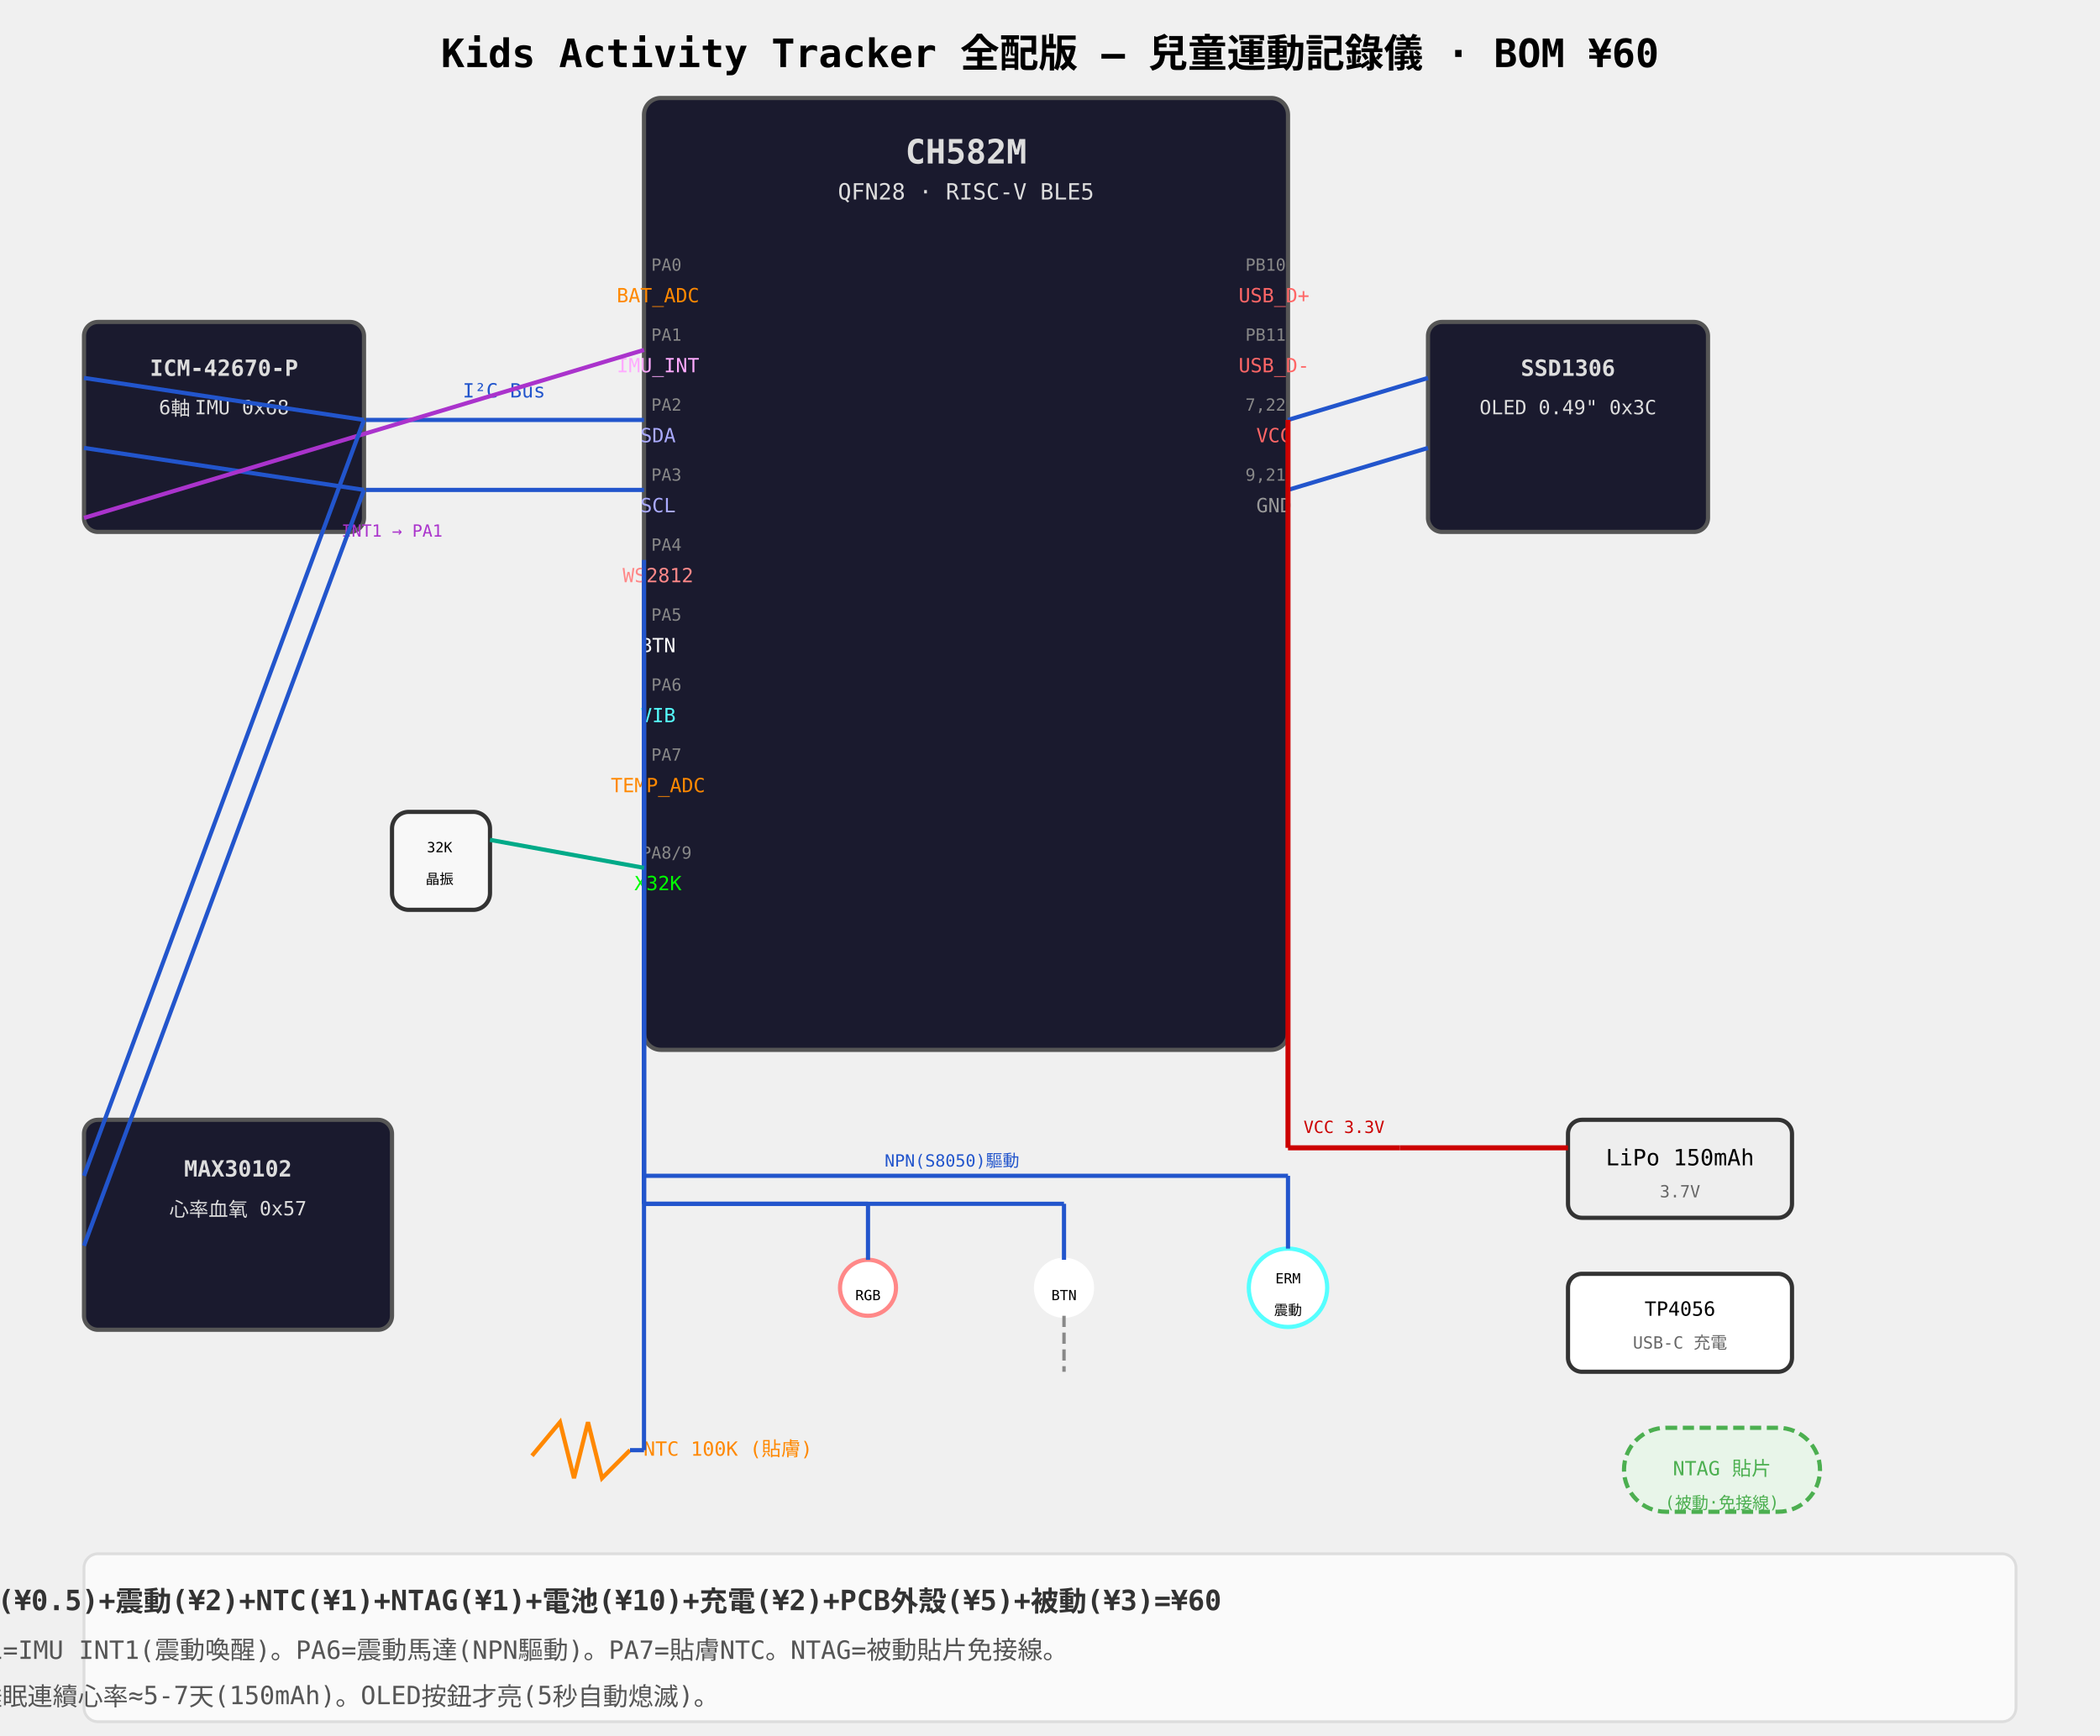
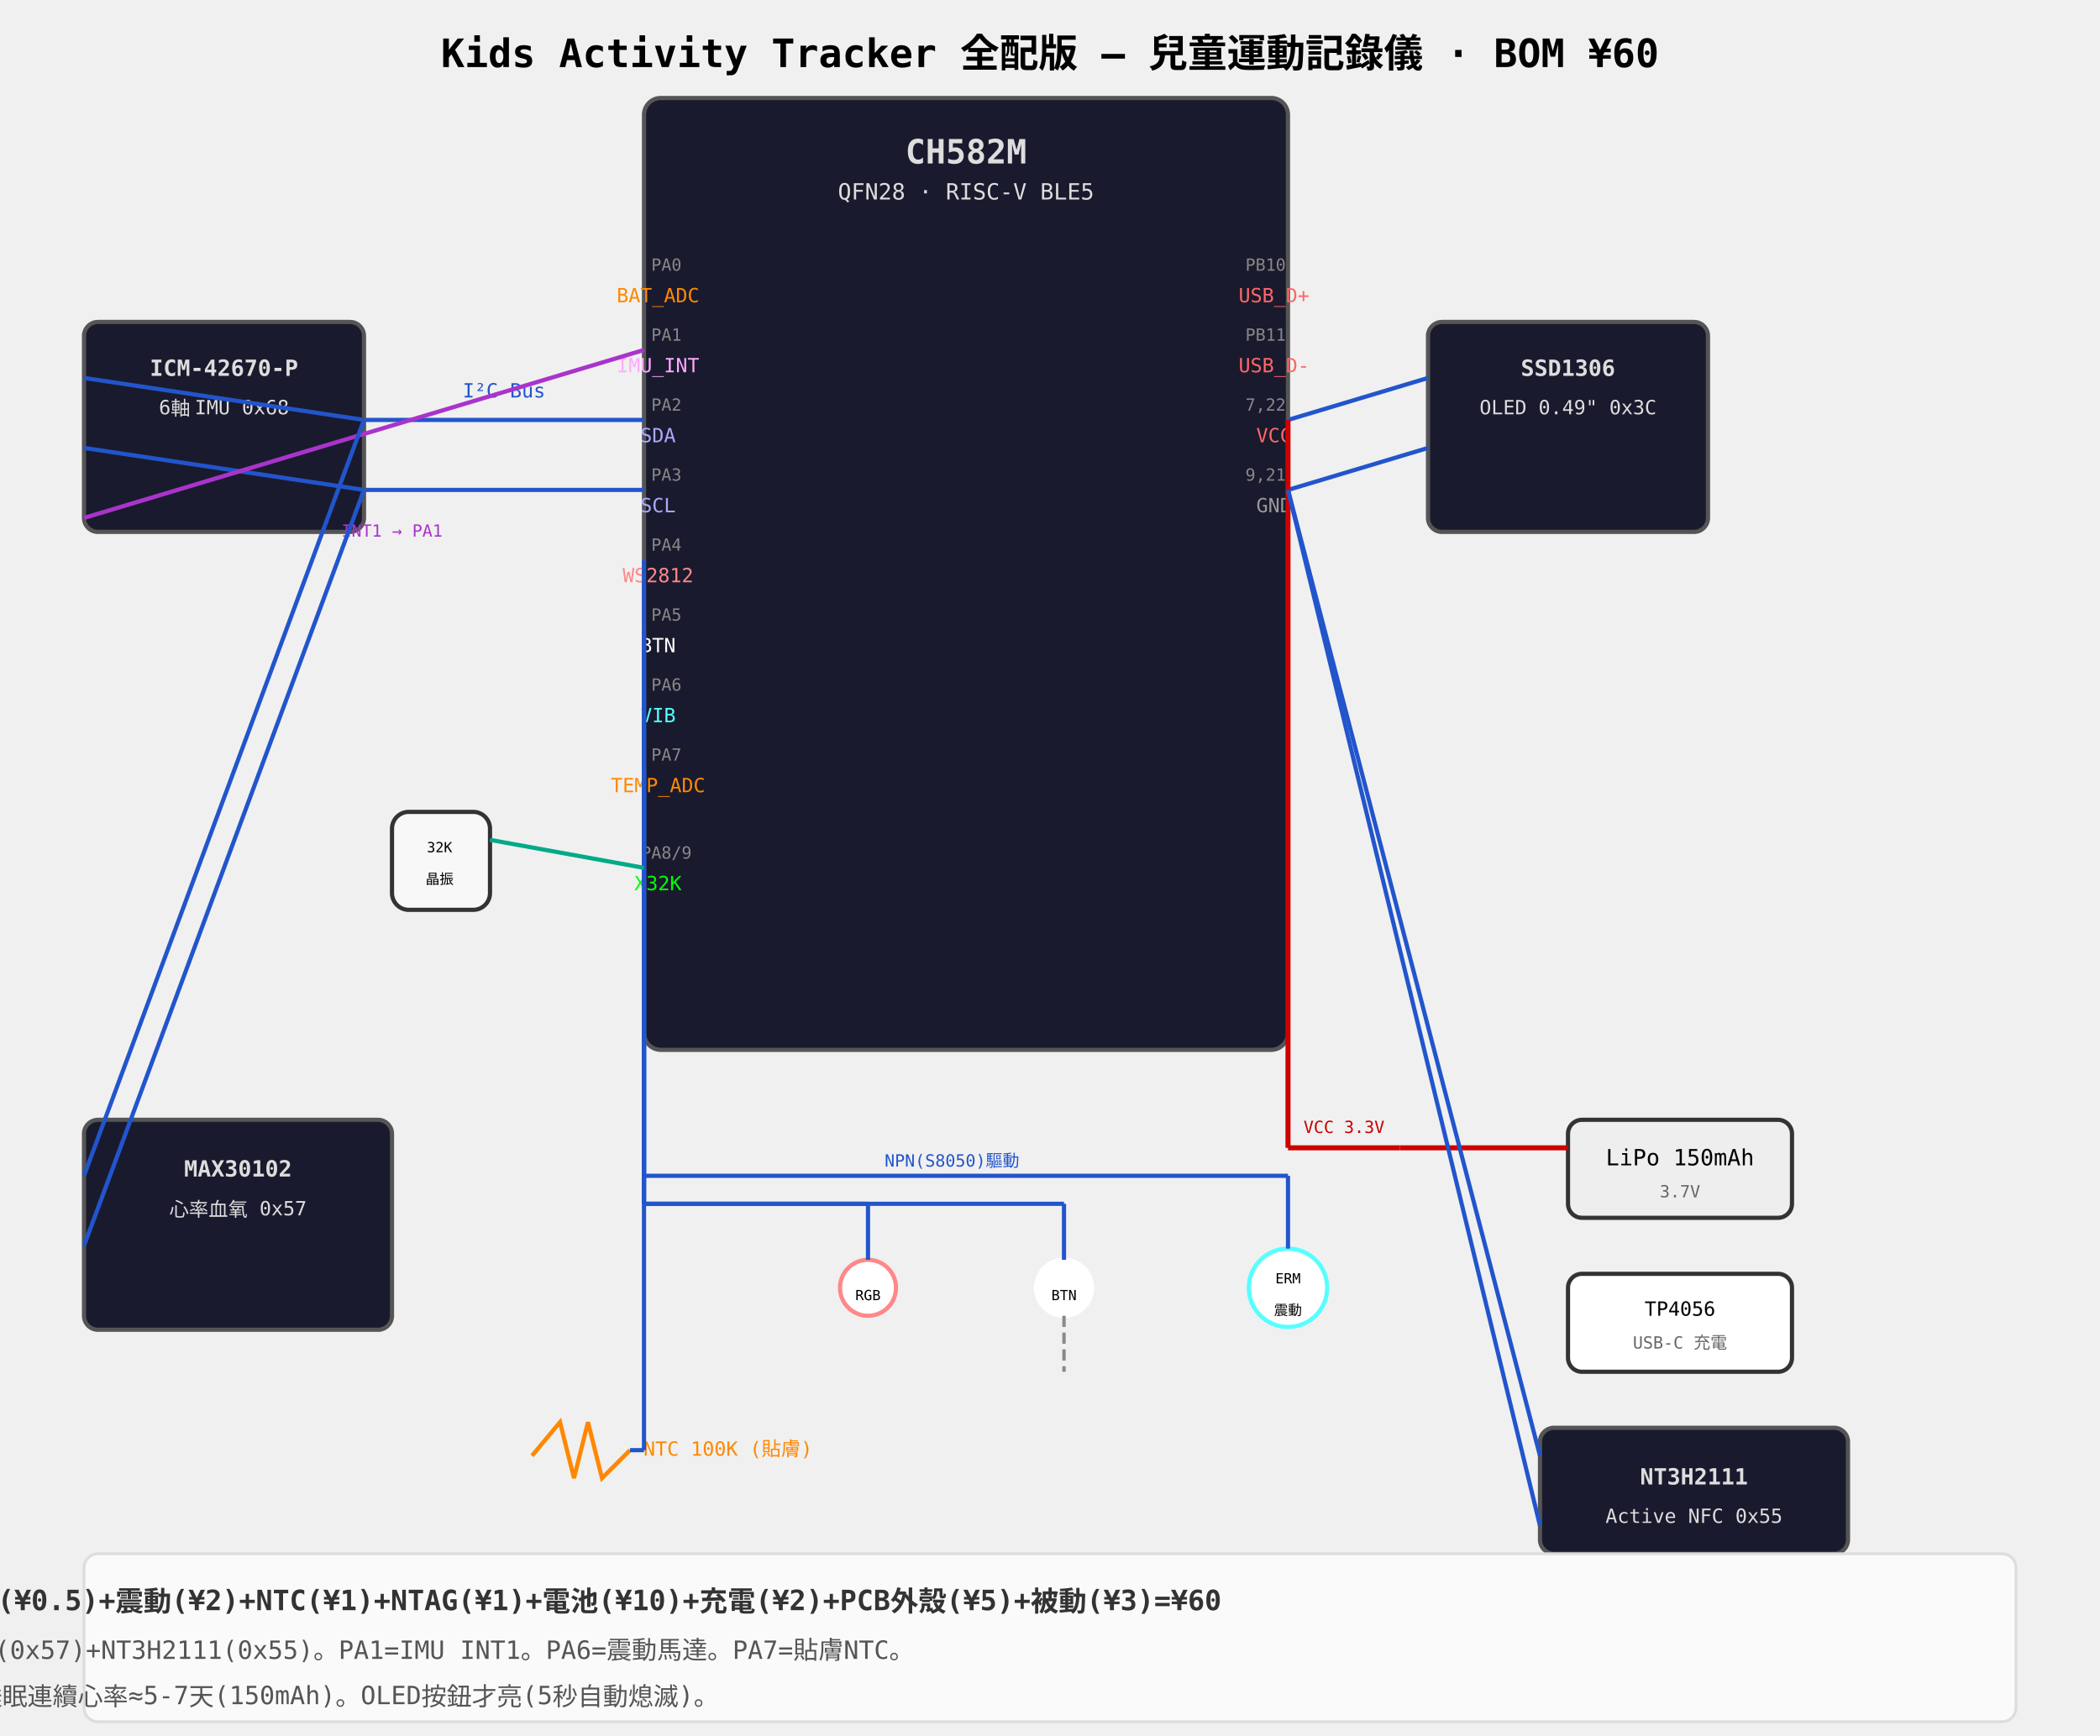
<svg xmlns="http://www.w3.org/2000/svg" viewBox="0 0 750 620" font-family="monospace" font-size="10">
  <defs>
    <style>
      text { dominant-baseline: middle; text-anchor: middle; }
      .t { font-size: 14; font-weight: bold; }
      .pn { font-size: 6; fill: #888; }
      .pn2 { font-size: 7; }
      .w { stroke: #333; stroke-width: 1.5; fill: none; }
      .wv { stroke: #c00; stroke-width: 1.8; fill: none; }
      .wg { stroke: #888; stroke-width: 1.2; fill: none; stroke-dasharray: 4,2; }
      .ws { stroke: #25c; stroke-width: 1.5; fill: none; }
      .wr { stroke: #0a8; stroke-width: 1.5; fill: none; }
      .wi { stroke: #a3c; stroke-width: 1.5; fill: none; }
      .comp { fill: #f8f8f8; stroke: #333; stroke-width: 1.5; }
      .chip { fill: #1a1a2e; stroke: #555; stroke-width: 1.5; }
      .ct { fill: #ddd; }
      .ann { font-size: 6; fill: #666; }
    </style>
  </defs>
  <text x="375" y="20" class="t">Kids Activity Tracker 全配版 — 兒童運動記錄儀 · BOM ¥60</text>
  <rect x="230" y="35" width="230" height="340" rx="6" class="chip" />
  <text x="345" y="55" class="ct" font-weight="bold" font-size="12">CH582M</text>
  <text x="345" y="69" class="ct" font-size="8">QFN28 · RISC-V BLE5</text>
  <text x="238" y="95" class="pn" text-anchor="end">PA0</text>
  <text x="235" y="106" class="pn2" fill="#f80">BAT_ADC</text>
  <text x="238" y="120" class="pn" text-anchor="end">PA1</text>
  <text x="235" y="131" class="pn2" fill="#faf">IMU_INT</text>
  <text x="238" y="145" class="pn" text-anchor="end">PA2</text>
  <text x="235" y="156" class="pn2" fill="#aaf">SDA</text>
  <text x="238" y="170" class="pn" text-anchor="end">PA3</text>
  <text x="235" y="181" class="pn2" fill="#aaf">SCL</text>
  <text x="238" y="195" class="pn" text-anchor="end">PA4</text>
  <text x="235" y="206" class="pn2" fill="#f88">WS2812</text>
  <text x="238" y="220" class="pn" text-anchor="end">PA5</text>
  <text x="235" y="231" class="pn2" fill="#fff">BTN</text>
  <text x="238" y="245" class="pn" text-anchor="end">PA6</text>
  <text x="235" y="256" class="pn2" fill="#5ff">VIB</text>
  <text x="238" y="270" class="pn" text-anchor="end">PA7</text>
  <text x="235" y="281" class="pn2" fill="#f80">TEMP_ADC</text>
  <text x="238" y="305" class="pn" text-anchor="end">PA8/9</text>
  <text x="235" y="316" class="pn2" fill="#0f0">X32K</text>
  <text x="452" y="95" class="pn" text-anchor="start">PB10</text>
  <text x="455" y="106" class="pn2" fill="#f66">USB_D+</text>
  <text x="452" y="120" class="pn" text-anchor="start">PB11</text>
  <text x="455" y="131" class="pn2" fill="#f66">USB_D-</text>
  <text x="452" y="145" class="pn" text-anchor="start">7,22</text>
  <text x="455" y="156" class="pn2" fill="#f66">VCC</text>
  <text x="452" y="170" class="pn" text-anchor="start">9,21</text>
  <text x="455" y="181" class="pn2" fill="#999">GND</text>
  <line x1="230" y1="150" x2="130" y2="150" class="ws" />
  <line x1="230" y1="175" x2="130" y2="175" class="ws" />
  <text x="180" y="140" font-size="7" fill="#25c">I²C Bus</text>
  <rect x="30" y="115" width="100" height="75" rx="5" class="chip" />
  <text x="80" y="132" class="ct" font-size="8" font-weight="bold">ICM-42670-P</text>
  <text x="80" y="146" class="ct" font-size="7">6軸 IMU 0x68</text>
  <line x1="30" y1="135" x2="130" y2="150" class="ws" />
  <line x1="30" y1="160" x2="130" y2="175" class="ws" />
  <line x1="30" y1="185" x2="230" y2="125" class="wi" />
  <text x="140" y="190" font-size="6" fill="#a3c">INT1 → PA1</text>
  <rect x="30" y="400" width="110" height="75" rx="5" class="chip" />
  <text x="85" y="418" class="ct" font-size="8" font-weight="bold">MAX30102</text>
  <text x="85" y="432" class="ct" font-size="7">心率血氧 0x57</text>
  <line x1="30" y1="420" x2="130" y2="150" class="ws" />
  <line x1="30" y1="445" x2="130" y2="175" class="ws" />
  <rect x="510" y="115" width="100" height="75" rx="5" class="chip" />
  <text x="560" y="132" class="ct" font-size="8" font-weight="bold">SSD1306</text>
  <text x="560" y="146" class="ct" font-size="7">OLED 0.49" 0x3C</text>
  <line x1="510" y1="135" x2="460" y2="150" class="ws" />
  <line x1="510" y1="160" x2="460" y2="175" class="ws" />
  <circle cx="310" cy="460" r="10" fill="#fff" stroke="#f88" stroke-width="1.5" />
  <text x="310" y="463" font-size="5">RGB</text>
  <line x1="310" y1="450" x2="310" y2="430" class="ws" />
  <line x1="310" y1="430" x2="230" y2="430" class="ws" />
  <line x1="230" y1="430" x2="230" y2="200" class="ws" />
  <circle cx="380" cy="460" r="10" fill="#fff" stroke="#fff" stroke-width="1.5" />
  <text x="380" y="463" font-size="5">BTN</text>
  <line x1="380" y1="450" x2="380" y2="430" class="ws" />
  <line x1="380" y1="430" x2="230" y2="430" class="ws" />
  <line x1="230" y1="430" x2="230" y2="225" class="ws" />
  <line x1="380" y1="470" x2="380" y2="490" class="wg" />
  <circle cx="460" cy="460" r="14" fill="#fff" stroke="#5ff" stroke-width="1.5" />
  <text x="460" y="457" font-size="5">ERM</text>
  <text x="460" y="468" font-size="5">震動</text>
  <line x1="460" y1="446" x2="460" y2="420" class="ws" />
  <line x1="460" y1="420" x2="230" y2="420" class="ws" />
  <line x1="230" y1="420" x2="230" y2="250" class="ws" />
  <text x="340" y="415" font-size="6" fill="#25c">NPN(S8050)驅動</text>
  <path d="M190,520 L200,508 L205,528 L210,508 L215,528 L225,518" fill="none" stroke="#f80" stroke-width="1.5" />
  <text x="260" y="518" font-size="7" fill="#f80" text-anchor="start">NTC 100K (貼膚)</text>
  <line x1="225" y1="518" x2="230" y2="518" class="ws" />
  <line x1="230" y1="518" x2="230" y2="275" class="ws" />
  <rect x="560" y="400" width="80" height="35" rx="5" fill="#eee" stroke="#333" stroke-width="1.5" />
  <text x="600" y="414" font-size="8">LiPo 150mAh</text>
  <text x="600" y="426" font-size="6" fill="#666">3.7V</text>
  <line x1="560" y1="410" x2="500" y2="410" class="wv" />
  <line x1="500" y1="410" x2="460" y2="410" class="wv" />
  <line x1="460" y1="410" x2="460" y2="150" class="wv" />
  <text x="480" y="403" font-size="6" fill="#c00">VCC 3.3V</text>
  <rect x="560" y="455" width="80" height="35" rx="5" fill="#fff" stroke="#333" stroke-width="1.5" />
  <text x="600" y="468" font-size="7">TP4056</text>
  <text x="600" y="480" font-size="6" fill="#666">USB-C 充電</text>
  <rect x="140" y="290" width="35" height="35" rx="6" class="comp" />
  <text x="157" y="303" font-size="5">32K</text>
  <text x="157" y="314" font-size="5">晶振</text>
  <line x1="175" y1="300" x2="230" y2="310" class="wr" />
-   <rect x="580" y="510" width="70" height="30" rx="15" fill="#e8f5e9" stroke="#4caf50" stroke-width="1.5" stroke-dasharray="4,2" />
-   <text x="615" y="525" font-size="7" fill="#4caf50">NTAG 貼片</text>
-   <text x="615" y="537" font-size="6" fill="#4caf50">(被動·免接線)</text>
+   <rect x="550" y="510" width="110" height="45" rx="5" class="chip" />
+   <text x="605" y="528" class="ct" font-size="8" font-weight="bold">NT3H2111</text>
+   <text x="605" y="542" class="ct" font-size="7">Active NFC 0x55</text>
+   <line x1="550" y1="520" x2="460" y2="175" class="ws" />
+   <line x1="550" y1="545" x2="460" y2="175" class="ws" />
  <rect x="30" y="555" width="690" height="60" rx="5" fill="#fafafa" stroke="#ddd" stroke-width="1" />
  <text x="45" y="572" font-size="10" font-weight="bold" fill="#333" text-anchor="start">全配版 BOM: CH582(¥3)+IMU(¥8)+MAX30102(¥15)+OLED(¥8)+WS2812(¥0.5)+震動(¥2)+NTC(¥1)+NTAG(¥1)+電池(¥10)+充電(¥2)+PCB外殼(¥5)+被動(¥3)=¥60</text>
-   <text x="45" y="590" font-size="9" fill="#555" text-anchor="start">I²C 匯流排共享: IMU(0x68)+OLED(0x3C)+MAX30102(0x57)。PA1=IMU INT1(震動喚醒)。PA6=震動馬達(NPN驅動)。PA7=貼膚NTC。NTAG=被動貼片免接線。</text>
+   <text x="45" y="590" font-size="9" fill="#555" text-anchor="start">I²C 匯流排共享: IMU(0x68)+OLED(0x3C)+MAX30102(0x57)+NT3H2111(0x55)。PA1=IMU INT1。PA6=震動馬達。PA7=貼膚NTC。</text>
  <text x="45" y="606" font-size="9" fill="#555" text-anchor="start">續航: 白天計步+心率10分測一次+夜間睡眠連續心率≈5-7天(150mAh)。OLED按鈕才亮(5秒自動熄滅)。</text>
</svg>
